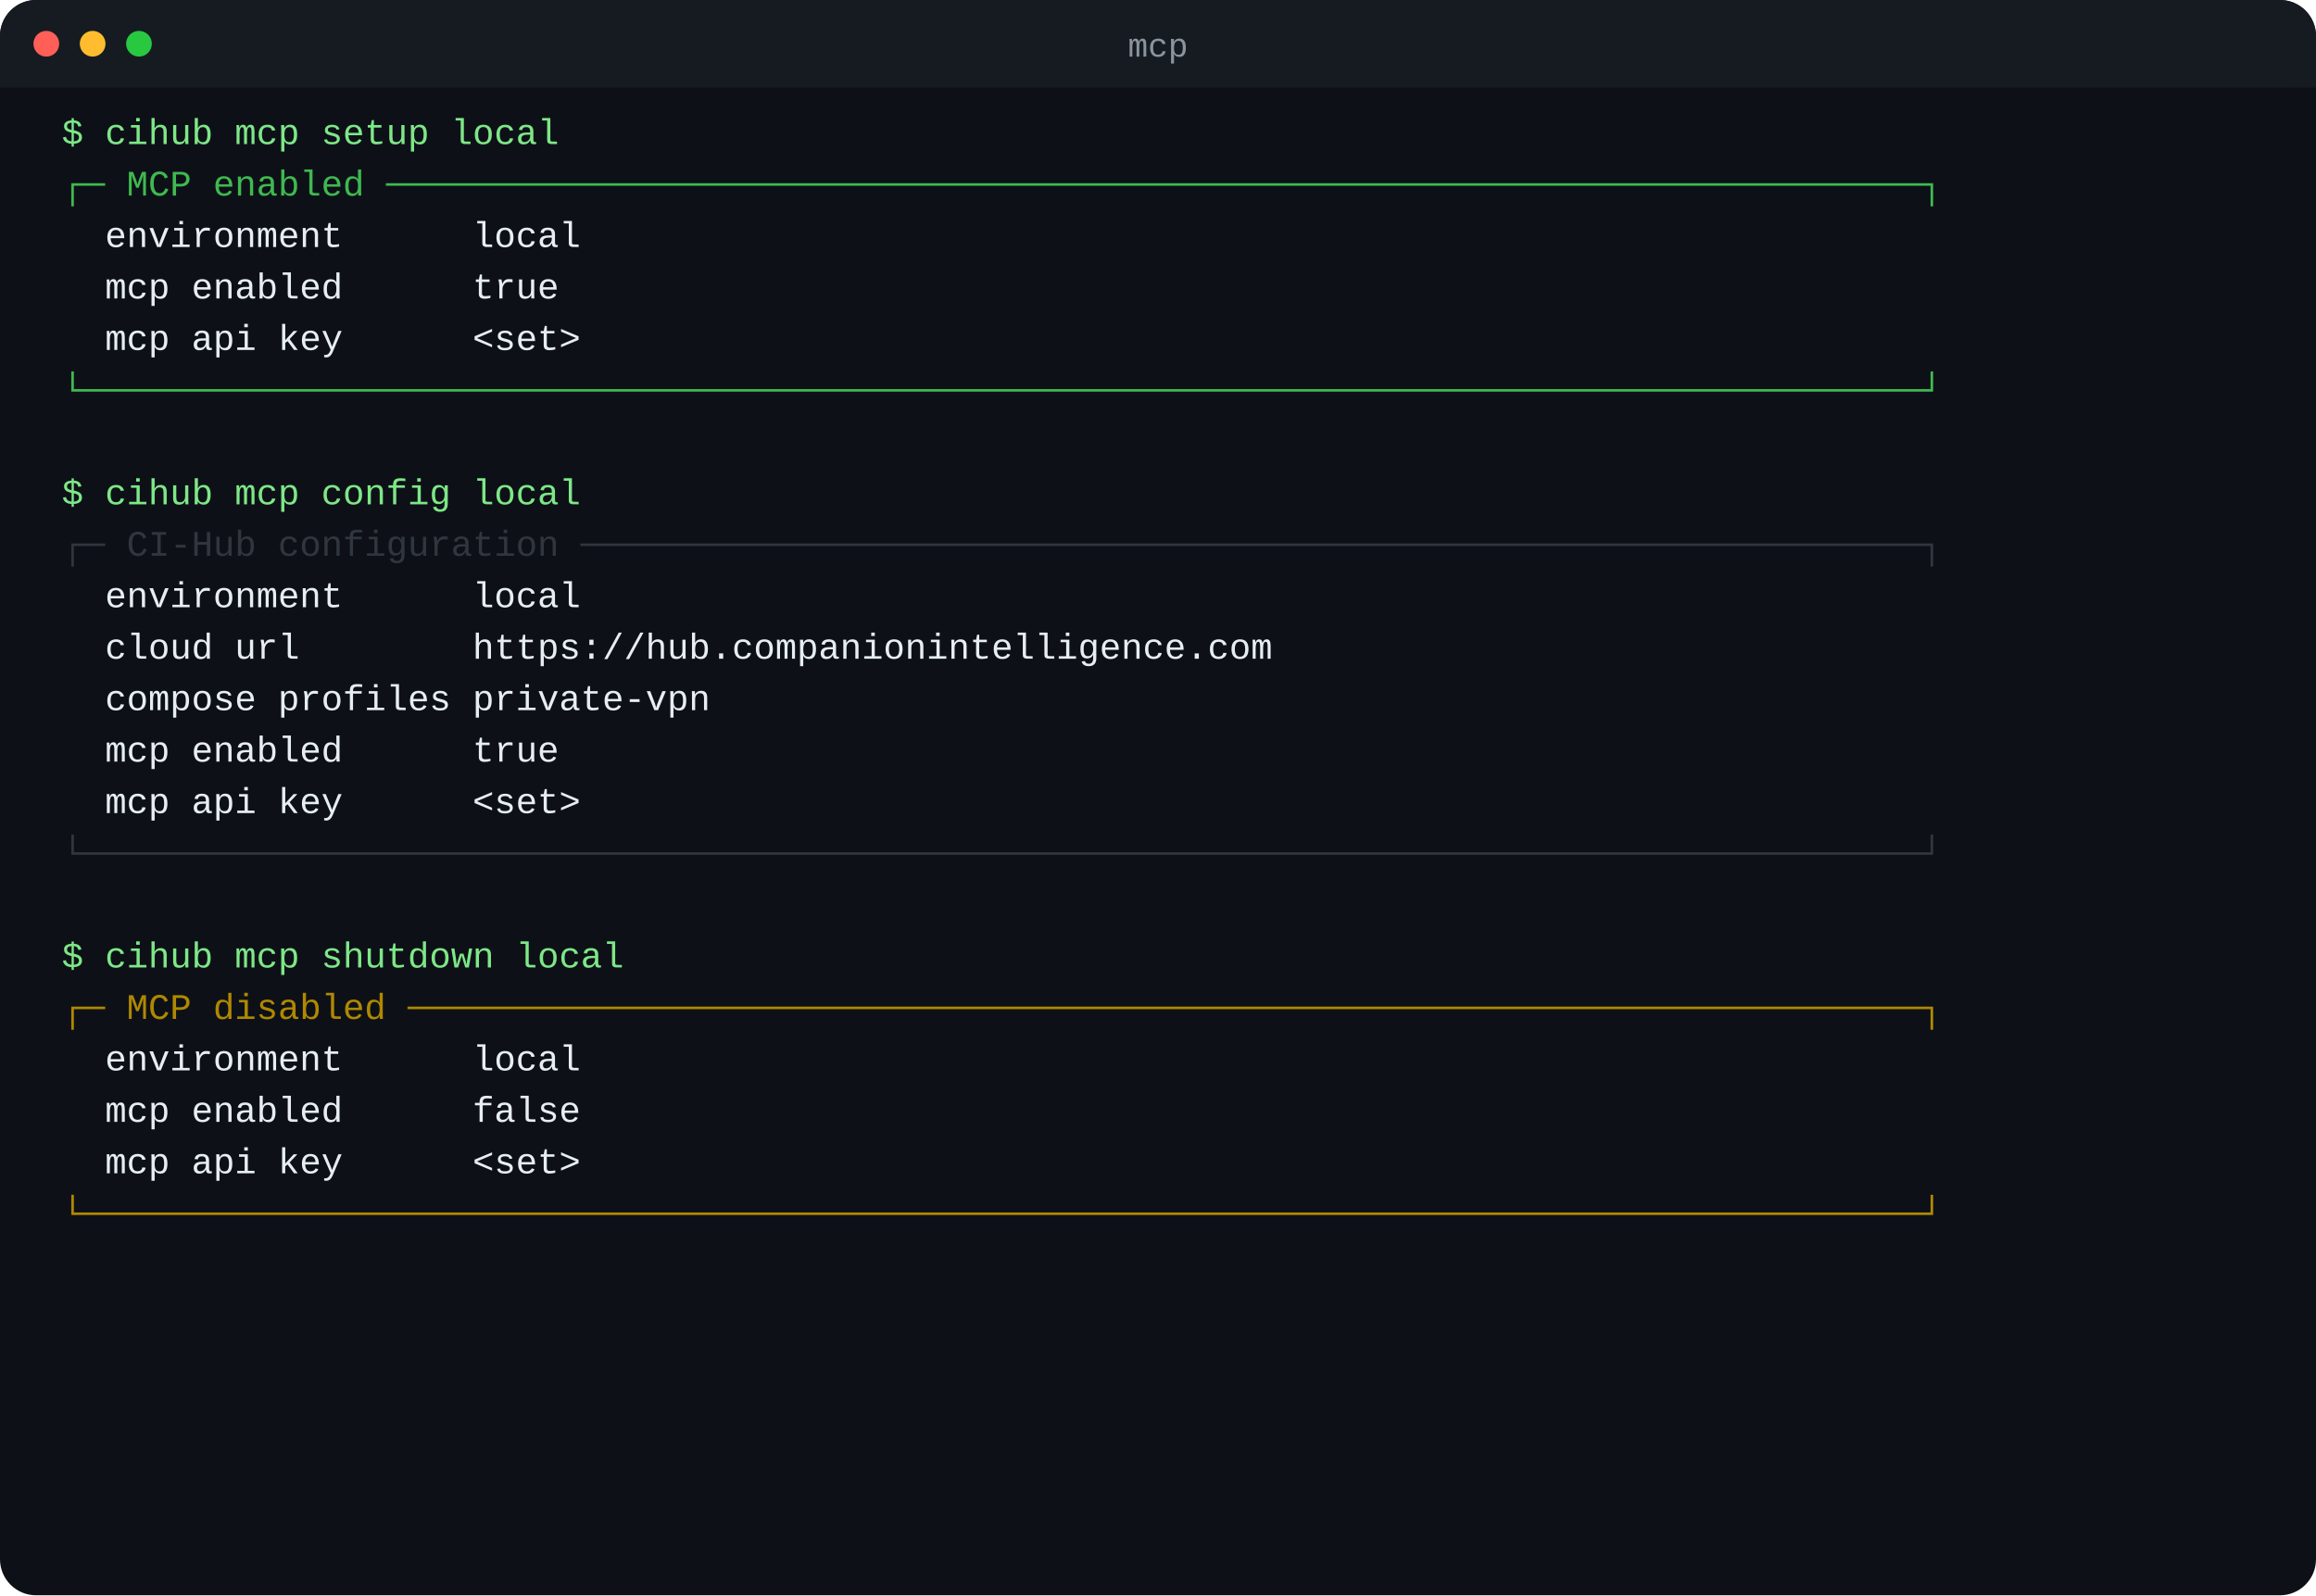
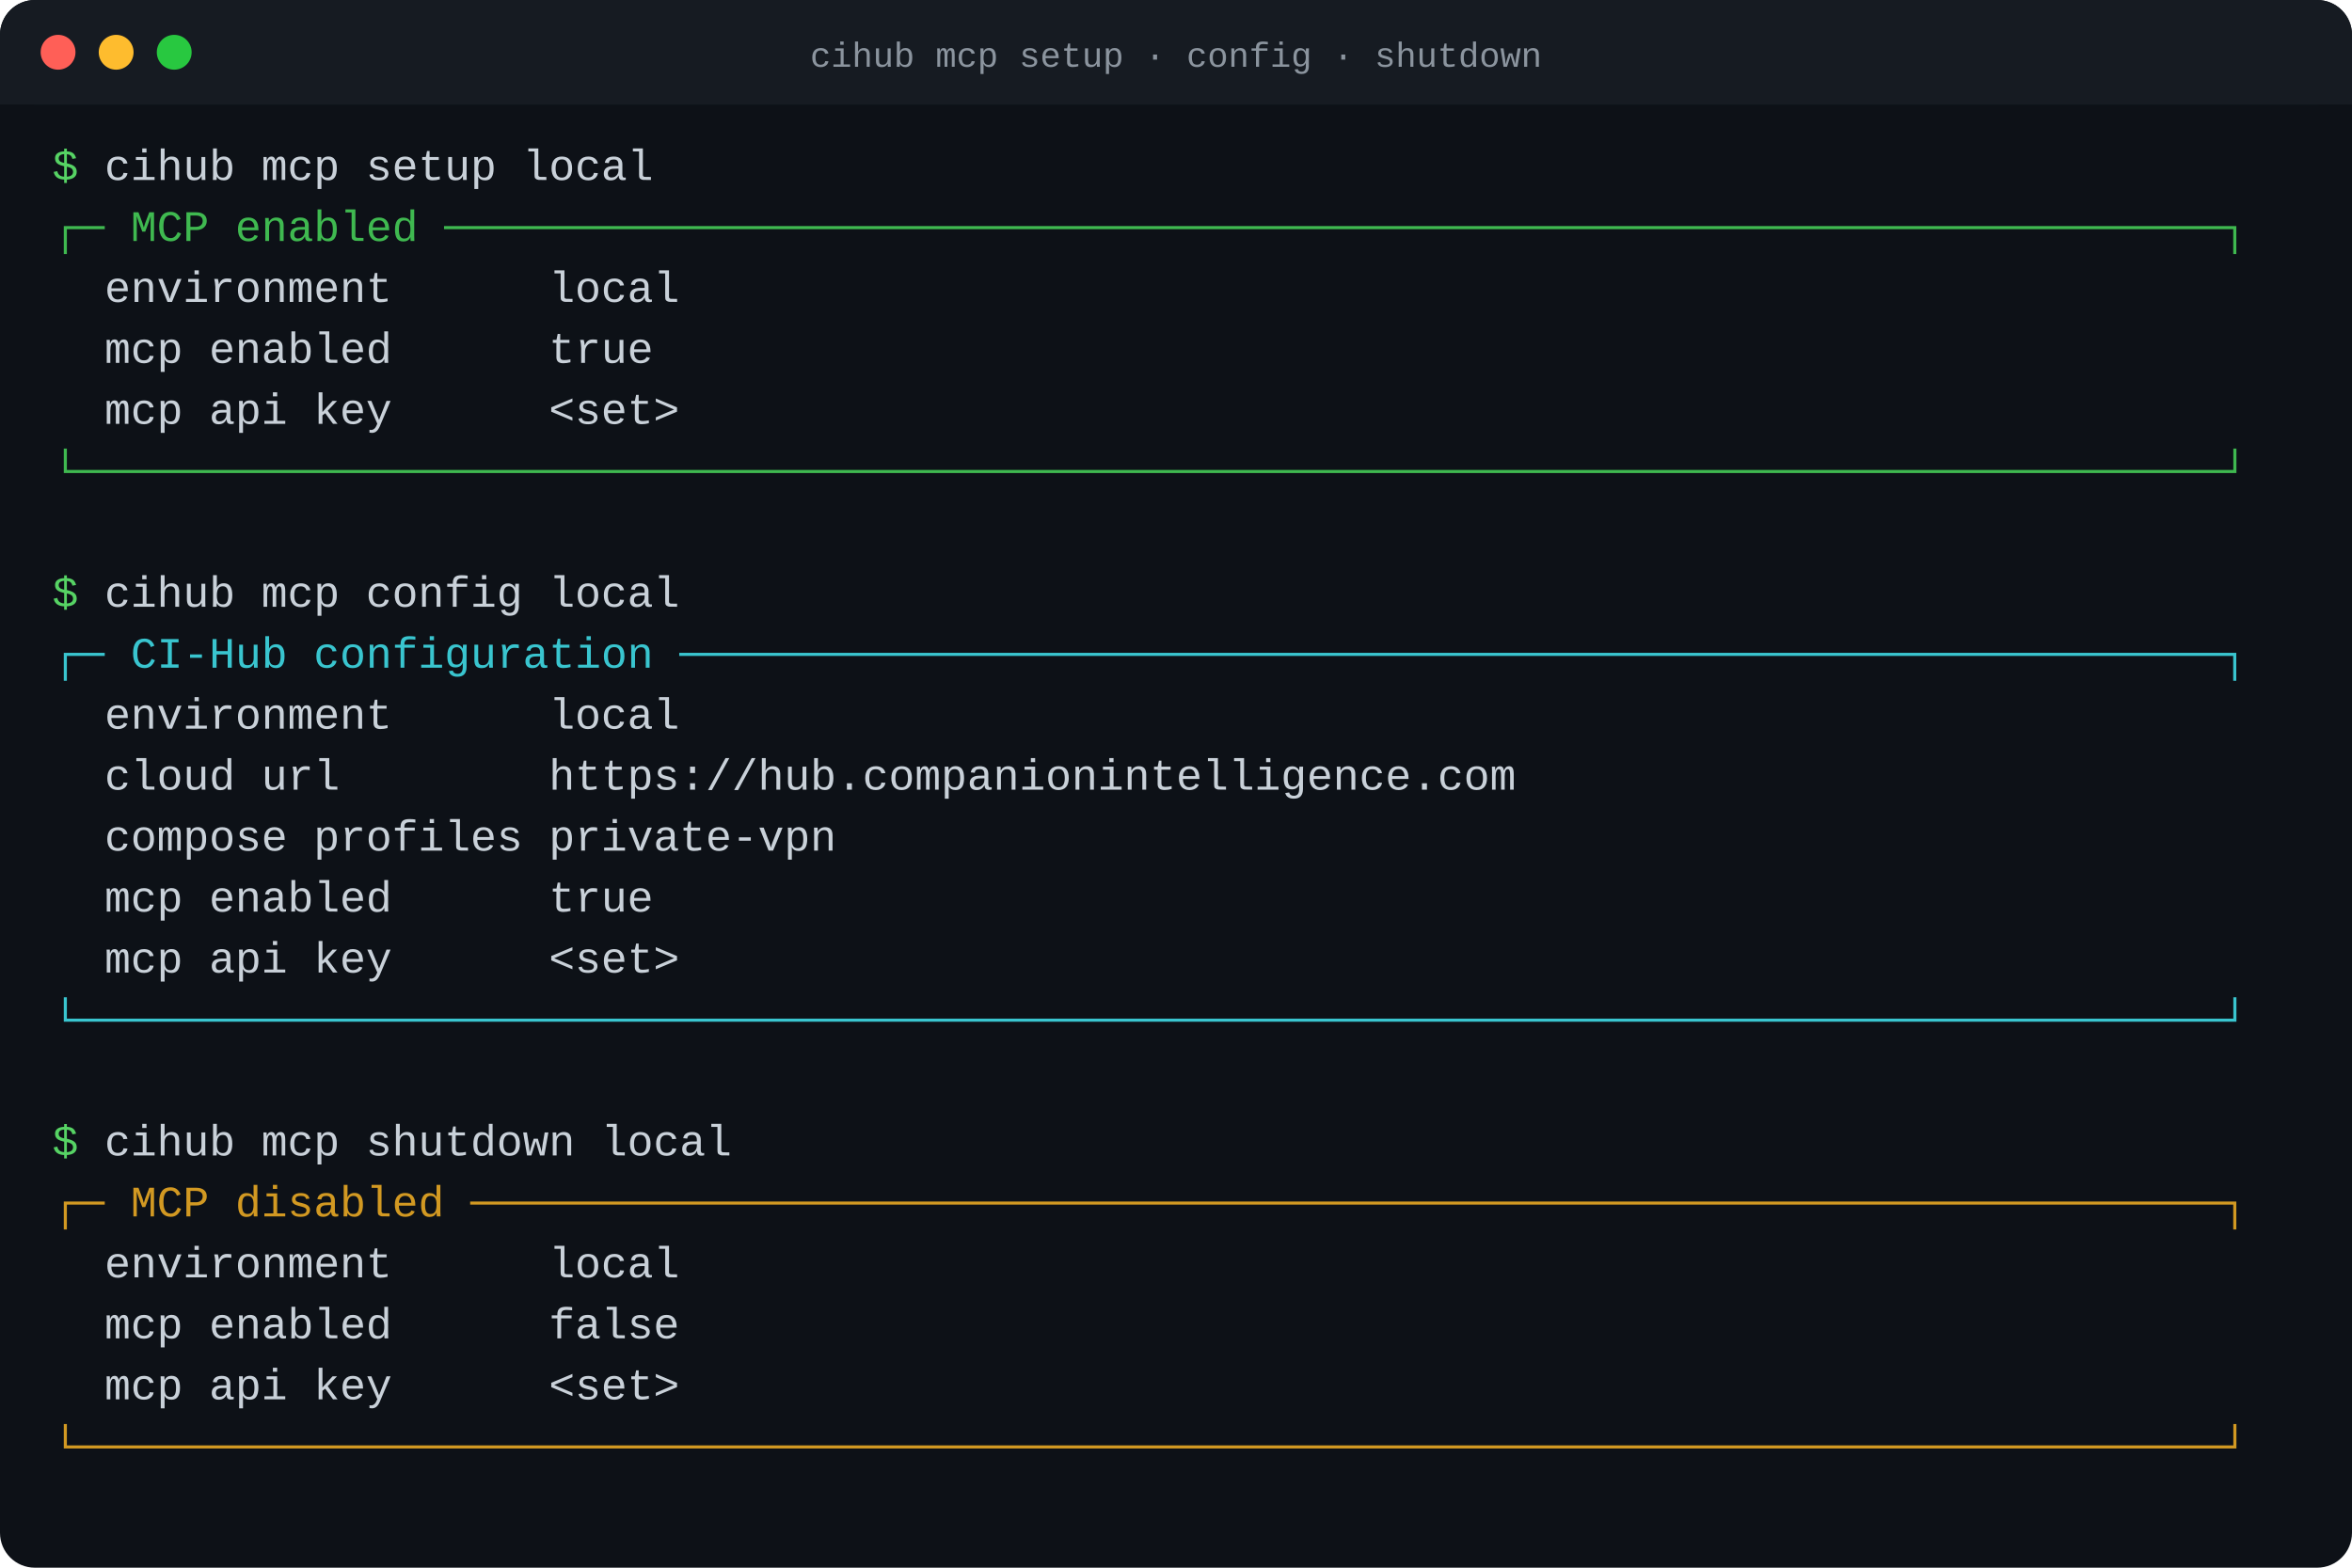
- <svg xmlns="http://www.w3.org/2000/svg" width="900" height="620" viewBox="0 0 900 620" role="img" aria-labelledby="title desc">
-   <rect width="900" height="620" rx="14" fill="#0d1117" />
-   <rect x="0" y="0" width="900" height="34" rx="14" fill="#161b22" />
-   <rect x="0" y="20" width="900" height="14" fill="#161b22" />
-   <circle cx="18" cy="17" r="5" fill="#ff5f57" />
-   <circle cx="36" cy="17" r="5" fill="#febc2e" />
-   <circle cx="54" cy="17" r="5" fill="#28c840" />
-   <text x="450" y="22" text-anchor="middle" fill="#8b949e" font-size="13" font-family="ui-monospace, SFMono-Regular, Menlo, Monaco, Consolas, Liberation Mono, monospace">mcp</text>
-   <g font-family="ui-monospace, SFMono-Regular, Menlo, Monaco, Consolas, Liberation Mono, monospace" font-size="14" xml:space="preserve">
-     <text x="24" y="56" fill="#7ee787">$ cihub mcp setup local</text>
-     <text x="24" y="76" fill="#3fb950">┌─ MCP enabled ───────────────────────────────────────────────────────────────────────┐</text>
-     <text x="24" y="96" fill="#e6edf3">  environment      local</text>
-     <text x="24" y="116" fill="#e6edf3">  mcp enabled      true</text>
-     <text x="24" y="136" fill="#e6edf3">  mcp api key      &lt;set&gt;</text>
-     <text x="24" y="156" fill="#3fb950">└─────────────────────────────────────────────────────────────────────────────────────┘</text>
-     <text x="24" y="196" fill="#7ee787">$ cihub mcp config local</text>
-     <text x="24" y="216" fill="#30363d">┌─ CI-Hub configuration ──────────────────────────────────────────────────────────────┐</text>
-     <text x="24" y="236" fill="#e6edf3">  environment      local</text>
-     <text x="24" y="256" fill="#e6edf3">  cloud url        https://hub.companionintelligence.com</text>
-     <text x="24" y="276" fill="#e6edf3">  compose profiles private-vpn</text>
-     <text x="24" y="296" fill="#e6edf3">  mcp enabled      true</text>
-     <text x="24" y="316" fill="#e6edf3">  mcp api key      &lt;set&gt;</text>
-     <text x="24" y="336" fill="#30363d">└─────────────────────────────────────────────────────────────────────────────────────┘</text>
-     <text x="24" y="376" fill="#7ee787">$ cihub mcp shutdown local</text>
-     <text x="24" y="396" fill="#b08800">┌─ MCP disabled ──────────────────────────────────────────────────────────────────────┐</text>
-     <text x="24" y="416" fill="#e6edf3">  environment      local</text>
-     <text x="24" y="436" fill="#e6edf3">  mcp enabled      false</text>
-     <text x="24" y="456" fill="#e6edf3">  mcp api key      &lt;set&gt;</text>
-     <text x="24" y="476" fill="#b08800">└─────────────────────────────────────────────────────────────────────────────────────┘</text>
+ <svg xmlns="http://www.w3.org/2000/svg" width="810" height="540" viewBox="0 0 810 540" role="img" aria-label="cihub cihub mcp setup · config · shutdown">
+   <rect width="810" height="540" rx="12" fill="#0d1117" />
+   <rect x="0" y="0" width="810" height="36" rx="12" fill="#161b22" />
+   <rect x="0" y="24" width="810" height="12" fill="#161b22" />
+   <circle cx="20" cy="18" r="6" fill="#ff5f57" />
+   <circle cx="40" cy="18" r="6" fill="#febc2e" />
+   <circle cx="60" cy="18" r="6" fill="#28c840" />
+   <text x="405" y="23" text-anchor="middle" fill="#8b949e" font-size="12" font-family="ui-monospace, SFMono-Regular, Menlo, Monaco, Consolas, &quot;Liberation Mono&quot;, monospace">cihub mcp setup · config · shutdown</text>
+   <g font-family="ui-monospace, SFMono-Regular, Menlo, Monaco, Consolas, &quot;Liberation Mono&quot;, monospace" font-size="15" xml:space="preserve">
+     <text x="18" y="62" textLength="9" lengthAdjust="spacingAndGlyphs" fill="#56d364">$</text>
+     <text x="36" y="62" textLength="45" lengthAdjust="spacingAndGlyphs" fill="#c9d1d9">cihub</text>
+     <text x="90" y="62" textLength="27" lengthAdjust="spacingAndGlyphs" fill="#c9d1d9">mcp</text>
+     <text x="126" y="62" textLength="45" lengthAdjust="spacingAndGlyphs" fill="#c9d1d9">setup</text>
+     <text x="180" y="62" textLength="45" lengthAdjust="spacingAndGlyphs" fill="#c9d1d9">local</text>
+     <text x="18" y="83" textLength="18" lengthAdjust="spacingAndGlyphs" fill="#3fb950">┌─</text>
+     <text x="45" y="83" textLength="27" lengthAdjust="spacingAndGlyphs" fill="#3fb950">MCP</text>
+     <text x="81" y="83" textLength="63" lengthAdjust="spacingAndGlyphs" fill="#3fb950">enabled</text>
+     <text x="153" y="83" textLength="621" lengthAdjust="spacingAndGlyphs" fill="#3fb950">────────────────────────────────────────────────────────────────────┐</text>
+     <text x="36" y="104" textLength="99" lengthAdjust="spacingAndGlyphs" fill="#c9d1d9">environment</text>
+     <text x="189" y="104" textLength="45" lengthAdjust="spacingAndGlyphs" fill="#c9d1d9">local</text>
+     <text x="36" y="125" textLength="27" lengthAdjust="spacingAndGlyphs" fill="#c9d1d9">mcp</text>
+     <text x="72" y="125" textLength="63" lengthAdjust="spacingAndGlyphs" fill="#c9d1d9">enabled</text>
+     <text x="189" y="125" textLength="36" lengthAdjust="spacingAndGlyphs" fill="#c9d1d9">true</text>
+     <text x="36" y="146" textLength="27" lengthAdjust="spacingAndGlyphs" fill="#c9d1d9">mcp</text>
+     <text x="72" y="146" textLength="27" lengthAdjust="spacingAndGlyphs" fill="#c9d1d9">api</text>
+     <text x="108" y="146" textLength="27" lengthAdjust="spacingAndGlyphs" fill="#c9d1d9">key</text>
+     <text x="189" y="146" textLength="45" lengthAdjust="spacingAndGlyphs" fill="#c9d1d9">&lt;set&gt;</text>
+     <text x="18" y="167" textLength="756" lengthAdjust="spacingAndGlyphs" fill="#3fb950">└──────────────────────────────────────────────────────────────────────────────────┘</text>
+     <text x="18" y="209" textLength="9" lengthAdjust="spacingAndGlyphs" fill="#56d364">$</text>
+     <text x="36" y="209" textLength="45" lengthAdjust="spacingAndGlyphs" fill="#c9d1d9">cihub</text>
+     <text x="90" y="209" textLength="27" lengthAdjust="spacingAndGlyphs" fill="#c9d1d9">mcp</text>
+     <text x="126" y="209" textLength="54" lengthAdjust="spacingAndGlyphs" fill="#c9d1d9">config</text>
+     <text x="189" y="209" textLength="45" lengthAdjust="spacingAndGlyphs" fill="#c9d1d9">local</text>
+     <text x="18" y="230" textLength="18" lengthAdjust="spacingAndGlyphs" fill="#39c5cf">┌─</text>
+     <text x="45" y="230" textLength="54" lengthAdjust="spacingAndGlyphs" fill="#39c5cf">CI-Hub</text>
+     <text x="108" y="230" textLength="117" lengthAdjust="spacingAndGlyphs" fill="#39c5cf">configuration</text>
+     <text x="234" y="230" textLength="540" lengthAdjust="spacingAndGlyphs" fill="#39c5cf">───────────────────────────────────────────────────────────┐</text>
+     <text x="36" y="251" textLength="99" lengthAdjust="spacingAndGlyphs" fill="#c9d1d9">environment</text>
+     <text x="189" y="251" textLength="45" lengthAdjust="spacingAndGlyphs" fill="#c9d1d9">local</text>
+     <text x="36" y="272" textLength="45" lengthAdjust="spacingAndGlyphs" fill="#c9d1d9">cloud</text>
+     <text x="90" y="272" textLength="27" lengthAdjust="spacingAndGlyphs" fill="#c9d1d9">url</text>
+     <text x="189" y="272" textLength="333" lengthAdjust="spacingAndGlyphs" fill="#c9d1d9">https://hub.companionintelligence.com</text>
+     <text x="36" y="293" textLength="63" lengthAdjust="spacingAndGlyphs" fill="#c9d1d9">compose</text>
+     <text x="108" y="293" textLength="72" lengthAdjust="spacingAndGlyphs" fill="#c9d1d9">profiles</text>
+     <text x="189" y="293" textLength="99" lengthAdjust="spacingAndGlyphs" fill="#c9d1d9">private-vpn</text>
+     <text x="36" y="314" textLength="27" lengthAdjust="spacingAndGlyphs" fill="#c9d1d9">mcp</text>
+     <text x="72" y="314" textLength="63" lengthAdjust="spacingAndGlyphs" fill="#c9d1d9">enabled</text>
+     <text x="189" y="314" textLength="36" lengthAdjust="spacingAndGlyphs" fill="#c9d1d9">true</text>
+     <text x="36" y="335" textLength="27" lengthAdjust="spacingAndGlyphs" fill="#c9d1d9">mcp</text>
+     <text x="72" y="335" textLength="27" lengthAdjust="spacingAndGlyphs" fill="#c9d1d9">api</text>
+     <text x="108" y="335" textLength="27" lengthAdjust="spacingAndGlyphs" fill="#c9d1d9">key</text>
+     <text x="189" y="335" textLength="45" lengthAdjust="spacingAndGlyphs" fill="#c9d1d9">&lt;set&gt;</text>
+     <text x="18" y="356" textLength="756" lengthAdjust="spacingAndGlyphs" fill="#39c5cf">└──────────────────────────────────────────────────────────────────────────────────┘</text>
+     <text x="18" y="398" textLength="9" lengthAdjust="spacingAndGlyphs" fill="#56d364">$</text>
+     <text x="36" y="398" textLength="45" lengthAdjust="spacingAndGlyphs" fill="#c9d1d9">cihub</text>
+     <text x="90" y="398" textLength="27" lengthAdjust="spacingAndGlyphs" fill="#c9d1d9">mcp</text>
+     <text x="126" y="398" textLength="72" lengthAdjust="spacingAndGlyphs" fill="#c9d1d9">shutdown</text>
+     <text x="207" y="398" textLength="45" lengthAdjust="spacingAndGlyphs" fill="#c9d1d9">local</text>
+     <text x="18" y="419" textLength="18" lengthAdjust="spacingAndGlyphs" fill="#d29922">┌─</text>
+     <text x="45" y="419" textLength="27" lengthAdjust="spacingAndGlyphs" fill="#d29922">MCP</text>
+     <text x="81" y="419" textLength="72" lengthAdjust="spacingAndGlyphs" fill="#d29922">disabled</text>
+     <text x="162" y="419" textLength="612" lengthAdjust="spacingAndGlyphs" fill="#d29922">───────────────────────────────────────────────────────────────────┐</text>
+     <text x="36" y="440" textLength="99" lengthAdjust="spacingAndGlyphs" fill="#c9d1d9">environment</text>
+     <text x="189" y="440" textLength="45" lengthAdjust="spacingAndGlyphs" fill="#c9d1d9">local</text>
+     <text x="36" y="461" textLength="27" lengthAdjust="spacingAndGlyphs" fill="#c9d1d9">mcp</text>
+     <text x="72" y="461" textLength="63" lengthAdjust="spacingAndGlyphs" fill="#c9d1d9">enabled</text>
+     <text x="189" y="461" textLength="45" lengthAdjust="spacingAndGlyphs" fill="#c9d1d9">false</text>
+     <text x="36" y="482" textLength="27" lengthAdjust="spacingAndGlyphs" fill="#c9d1d9">mcp</text>
+     <text x="72" y="482" textLength="27" lengthAdjust="spacingAndGlyphs" fill="#c9d1d9">api</text>
+     <text x="108" y="482" textLength="27" lengthAdjust="spacingAndGlyphs" fill="#c9d1d9">key</text>
+     <text x="189" y="482" textLength="45" lengthAdjust="spacingAndGlyphs" fill="#c9d1d9">&lt;set&gt;</text>
+     <text x="18" y="503" textLength="756" lengthAdjust="spacingAndGlyphs" fill="#d29922">└──────────────────────────────────────────────────────────────────────────────────┘</text>
  </g>
</svg>
